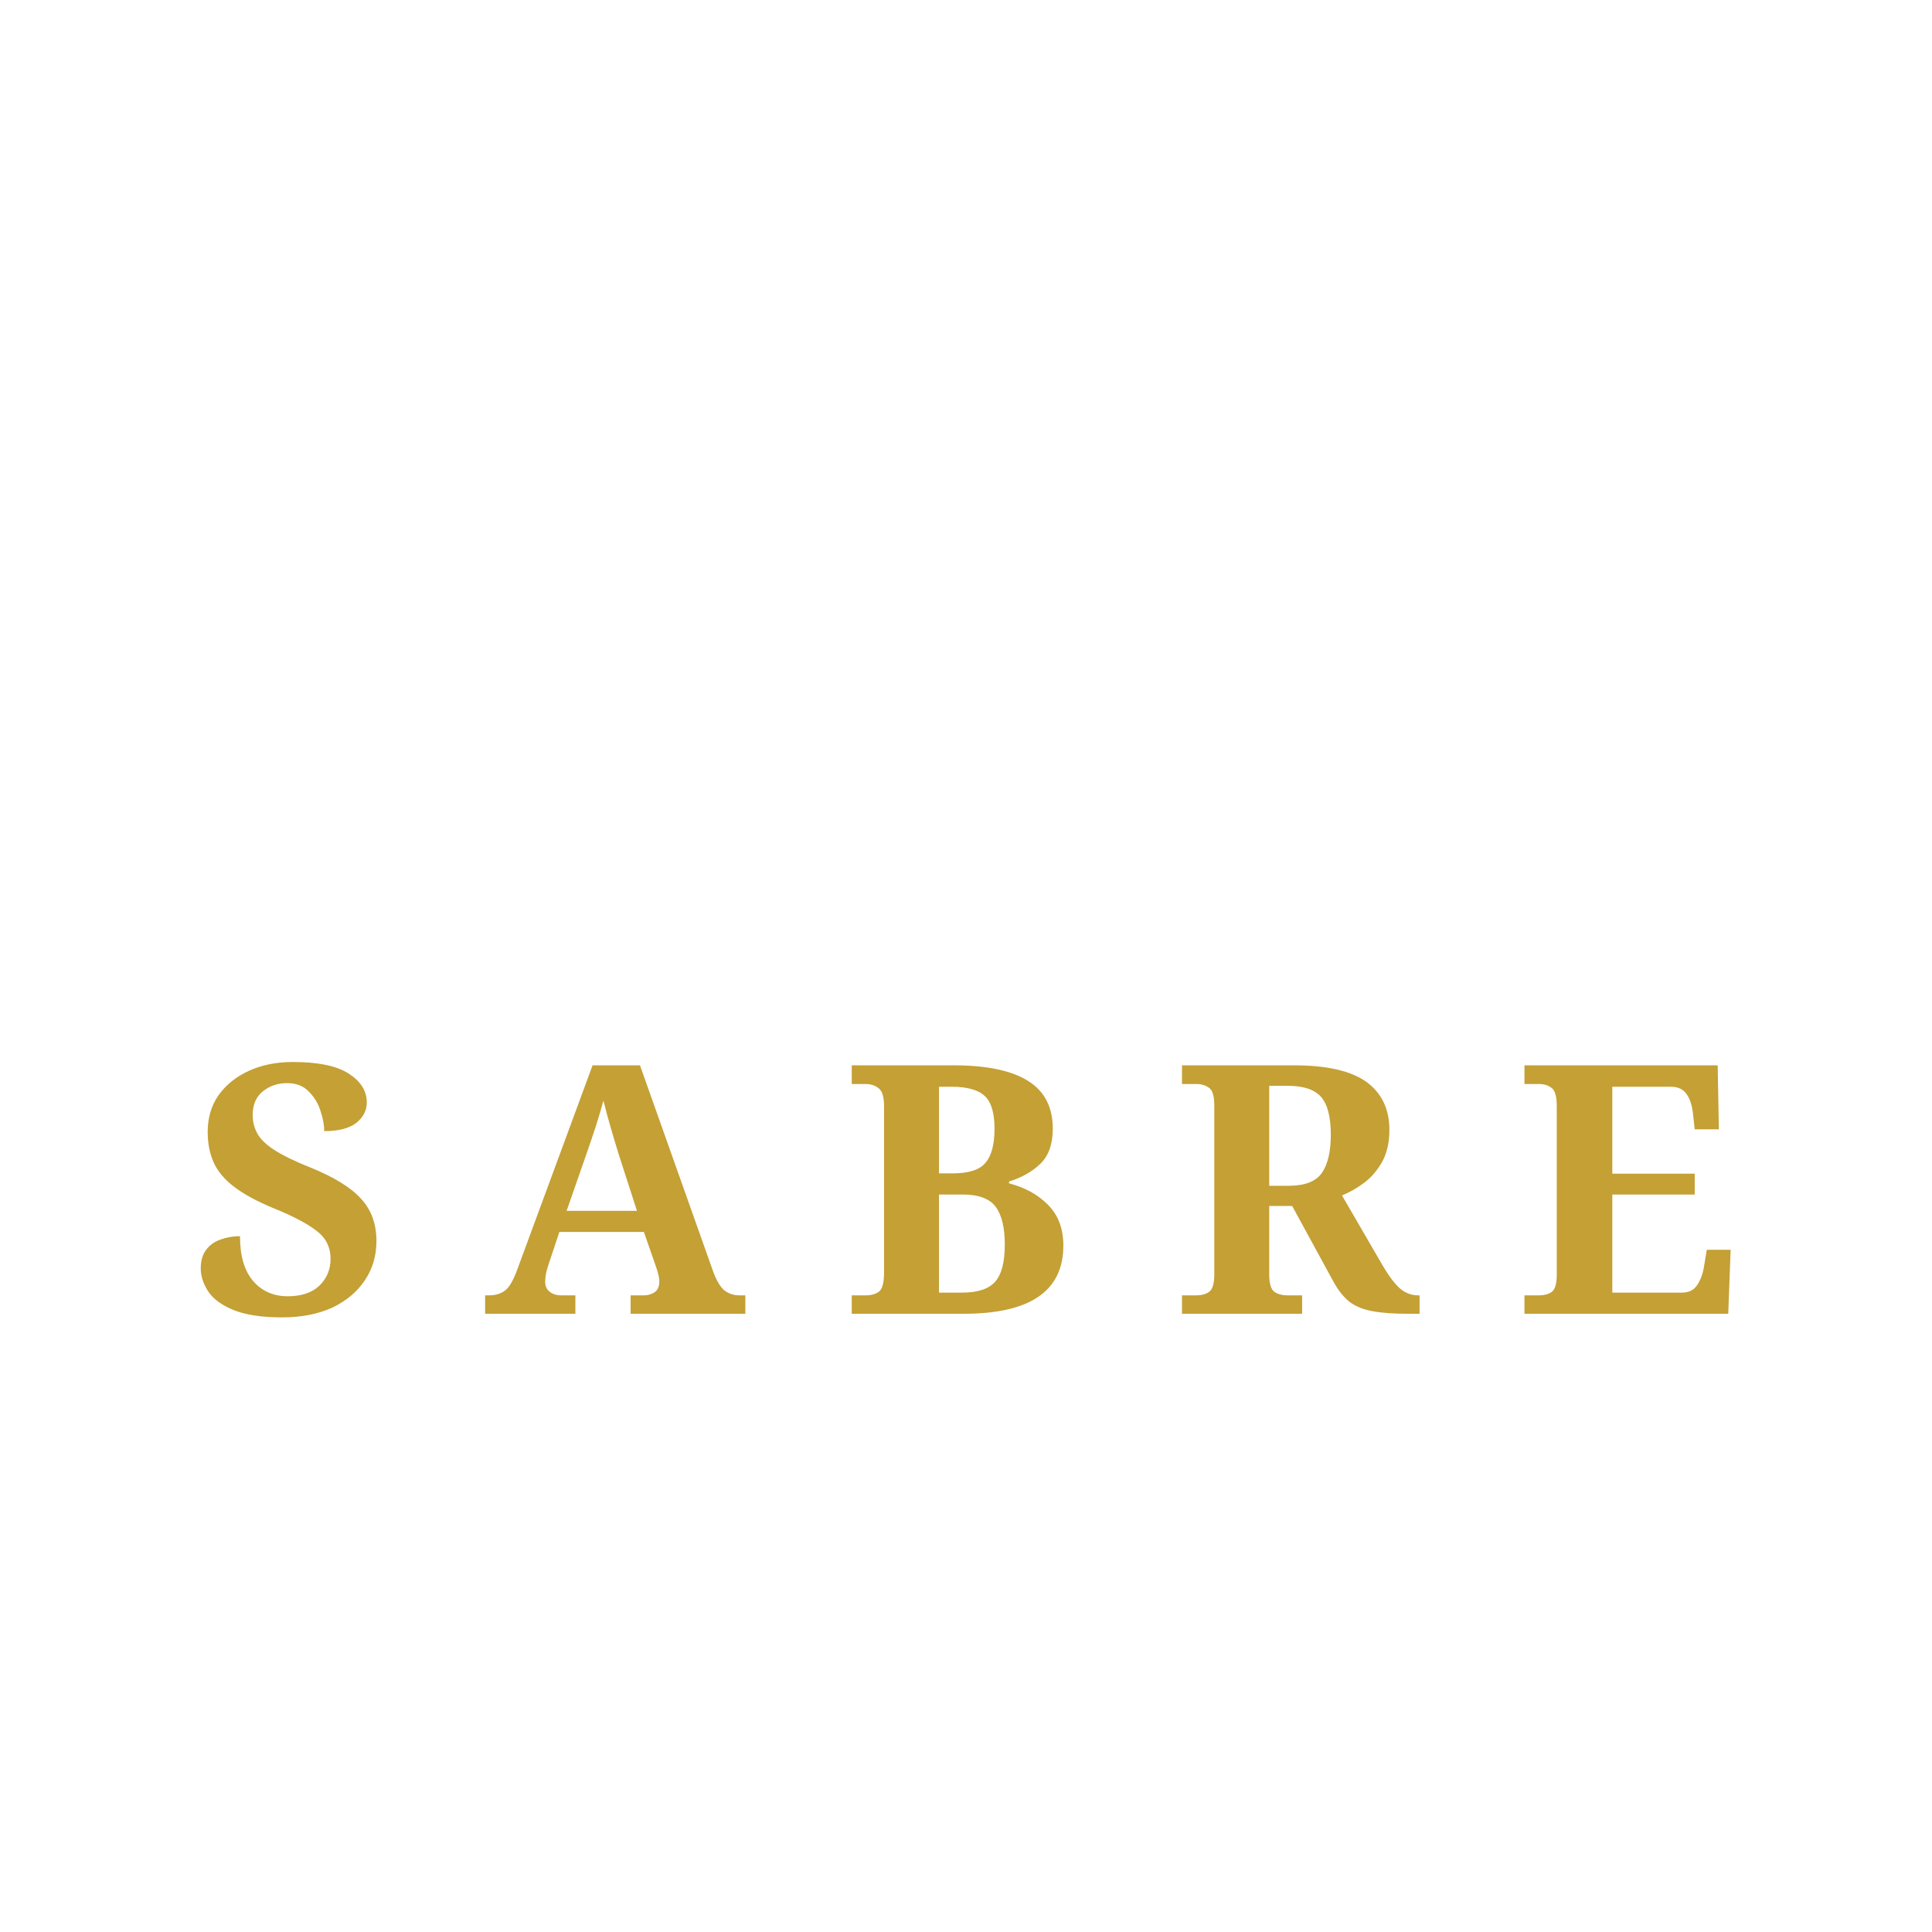
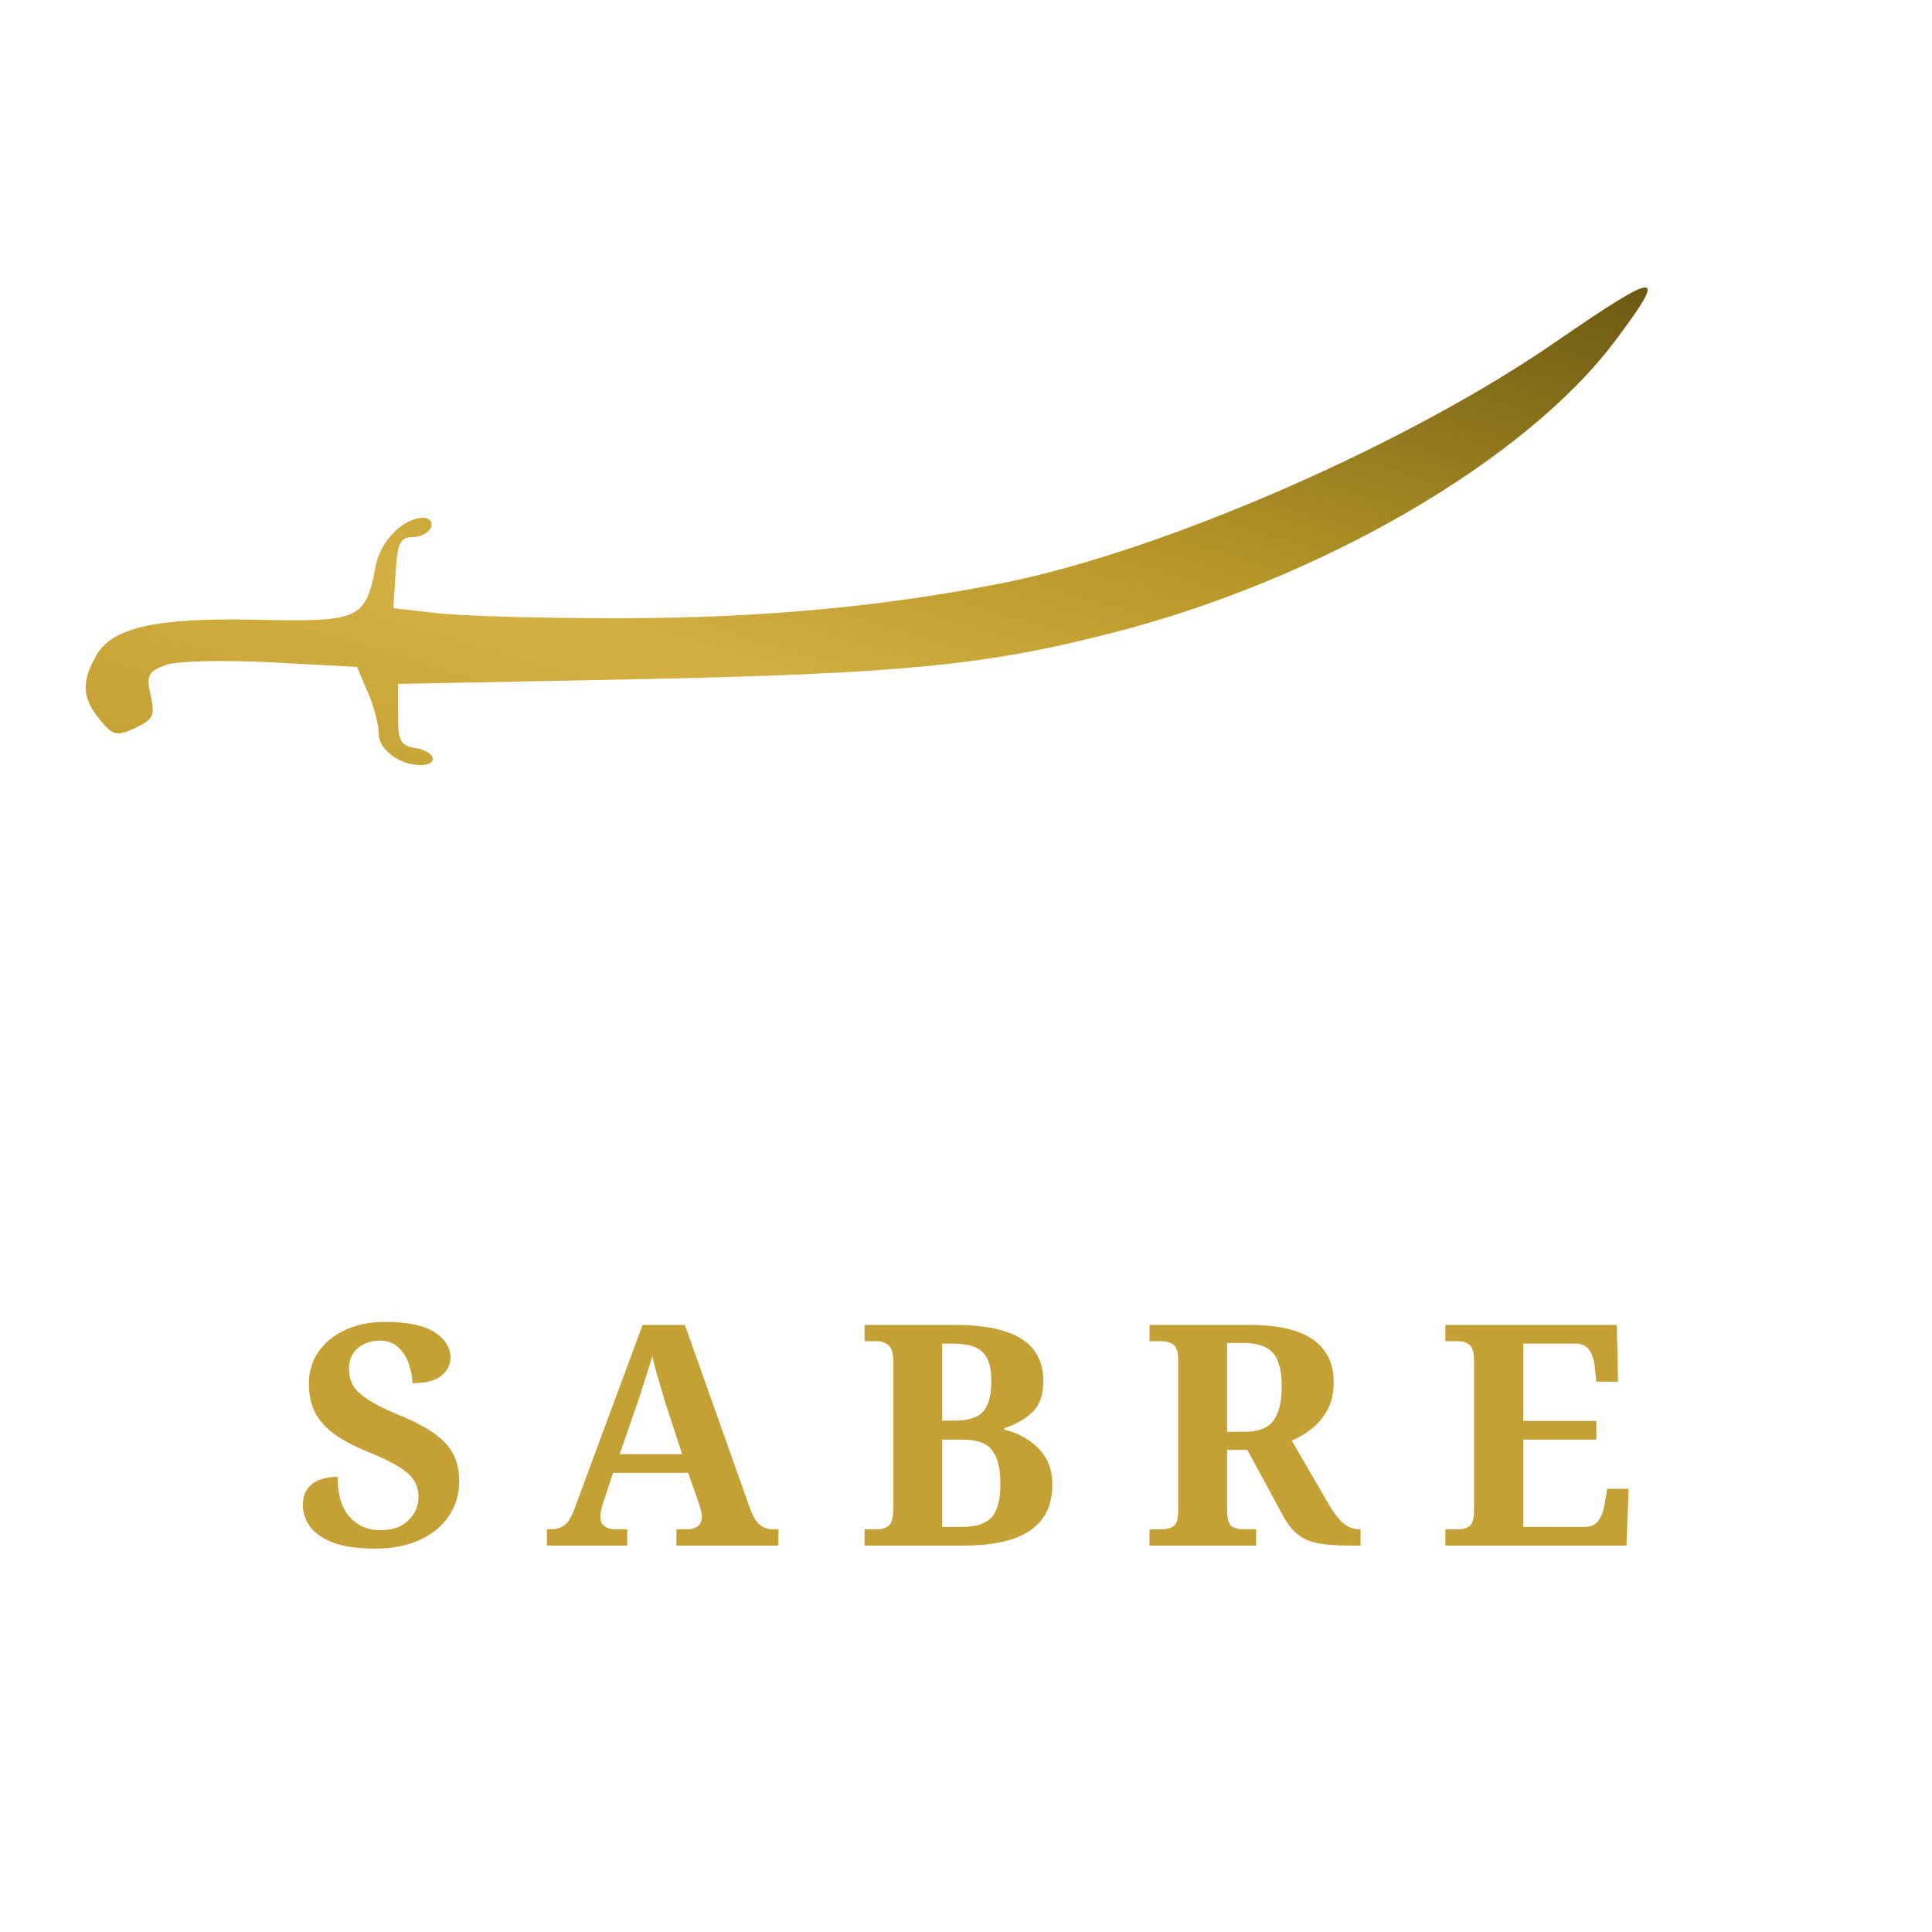
<svg xmlns="http://www.w3.org/2000/svg" viewBox="0 0 100 100" fill="none">
  <defs>
-     <linearGradient id="goldMetal" x1="0%" y1="0%" x2="100%" y2="100%">
+     <linearGradient id="gm" x1="0%" y1="0%" x2="100%" y2="100%">
      <stop offset="0%" stop-color="#c4a035" />
      <stop offset="30%" stop-color="#d4b042" />
      <stop offset="55%" stop-color="#b89828" />
      <stop offset="100%" stop-color="#6b5812" />
    </linearGradient>
  </defs>
-   <g transform="translate(5,28) scale(0.04,-0.04)">
-     <path fill="url(#goldMetal)" stroke="none" d="M2015 1359 c-193 -134 -508 -271 -715 -313 -156 -31 -316 -46 -500 -46 -102 0 -209 3 -238 7 l-53 6 3 46 c2 38 6 46 22 46 11 0 21 6 24 13 2 6 -2 12 -10 12 -26 0 -56 -30 -62 -63 -13 -68 -20 -72 -152 -69 -135 3 -191 -10 -211 -49 -18 -33 -16 -53 6 -80 17 -21 22 -22 46 -11 23 11 26 16 20 42 -6 26 -3 31 18 39 14 6 75 7 137 4 l112 -6 14 -33 c8 -18 14 -42 14 -53 0 -21 27 -41 54 -41 25 0 19 18 -6 22 -20 3 -23 9 -23 43 l0 40 305 6 c343 7 455 18 615 59 270 68 538 223 655 379 69 92 59 92 -75 0z" />
+   <g transform="translate(0,72) scale(0.04,-0.04)">
+     <path fill="url(#gm)" stroke="none" d="M2015 1359 c-193 -134 -508 -271 -715 -313 -156 -31 -316 -46 -500 -46 -102 0 -209 3 -238 7 l-53 6 3 46 c2 38 6 46 22 46 11 0 21 6 24 13 2 6 -2 12 -10 12 -26 0 -56 -30 -62 -63 -13 -68 -20 -72 -152 -69 -135 3 -191 -10 -211 -49 -18 -33 -16 -53 6 -80 17 -21 22 -22 46 -11 23 11 26 16 20 42 -6 26 -3 31 18 39 14 6 75 7 137 4 l112 -6 14 -33 c8 -18 14 -42 14 -53 0 -21 27 -41 54 -41 25 0 19 18 -6 22 -20 3 -23 9 -23 43 l0 40 305 6 c343 7 455 18 615 59 270 68 538 223 655 379 69 92 59 92 -75 0z" />
  </g>
-   <text x="50" y="68" font-family="Cormorant Garamond, Georgia, serif" font-size="18" font-weight="700" fill="#c4a035" text-anchor="middle" letter-spacing="5">SABRE</text>
+   <text x="50" y="80" font-family="Georgia, serif" font-size="16" font-weight="700" fill="#c4a035" text-anchor="middle" letter-spacing="4">SABRE</text>
</svg>
